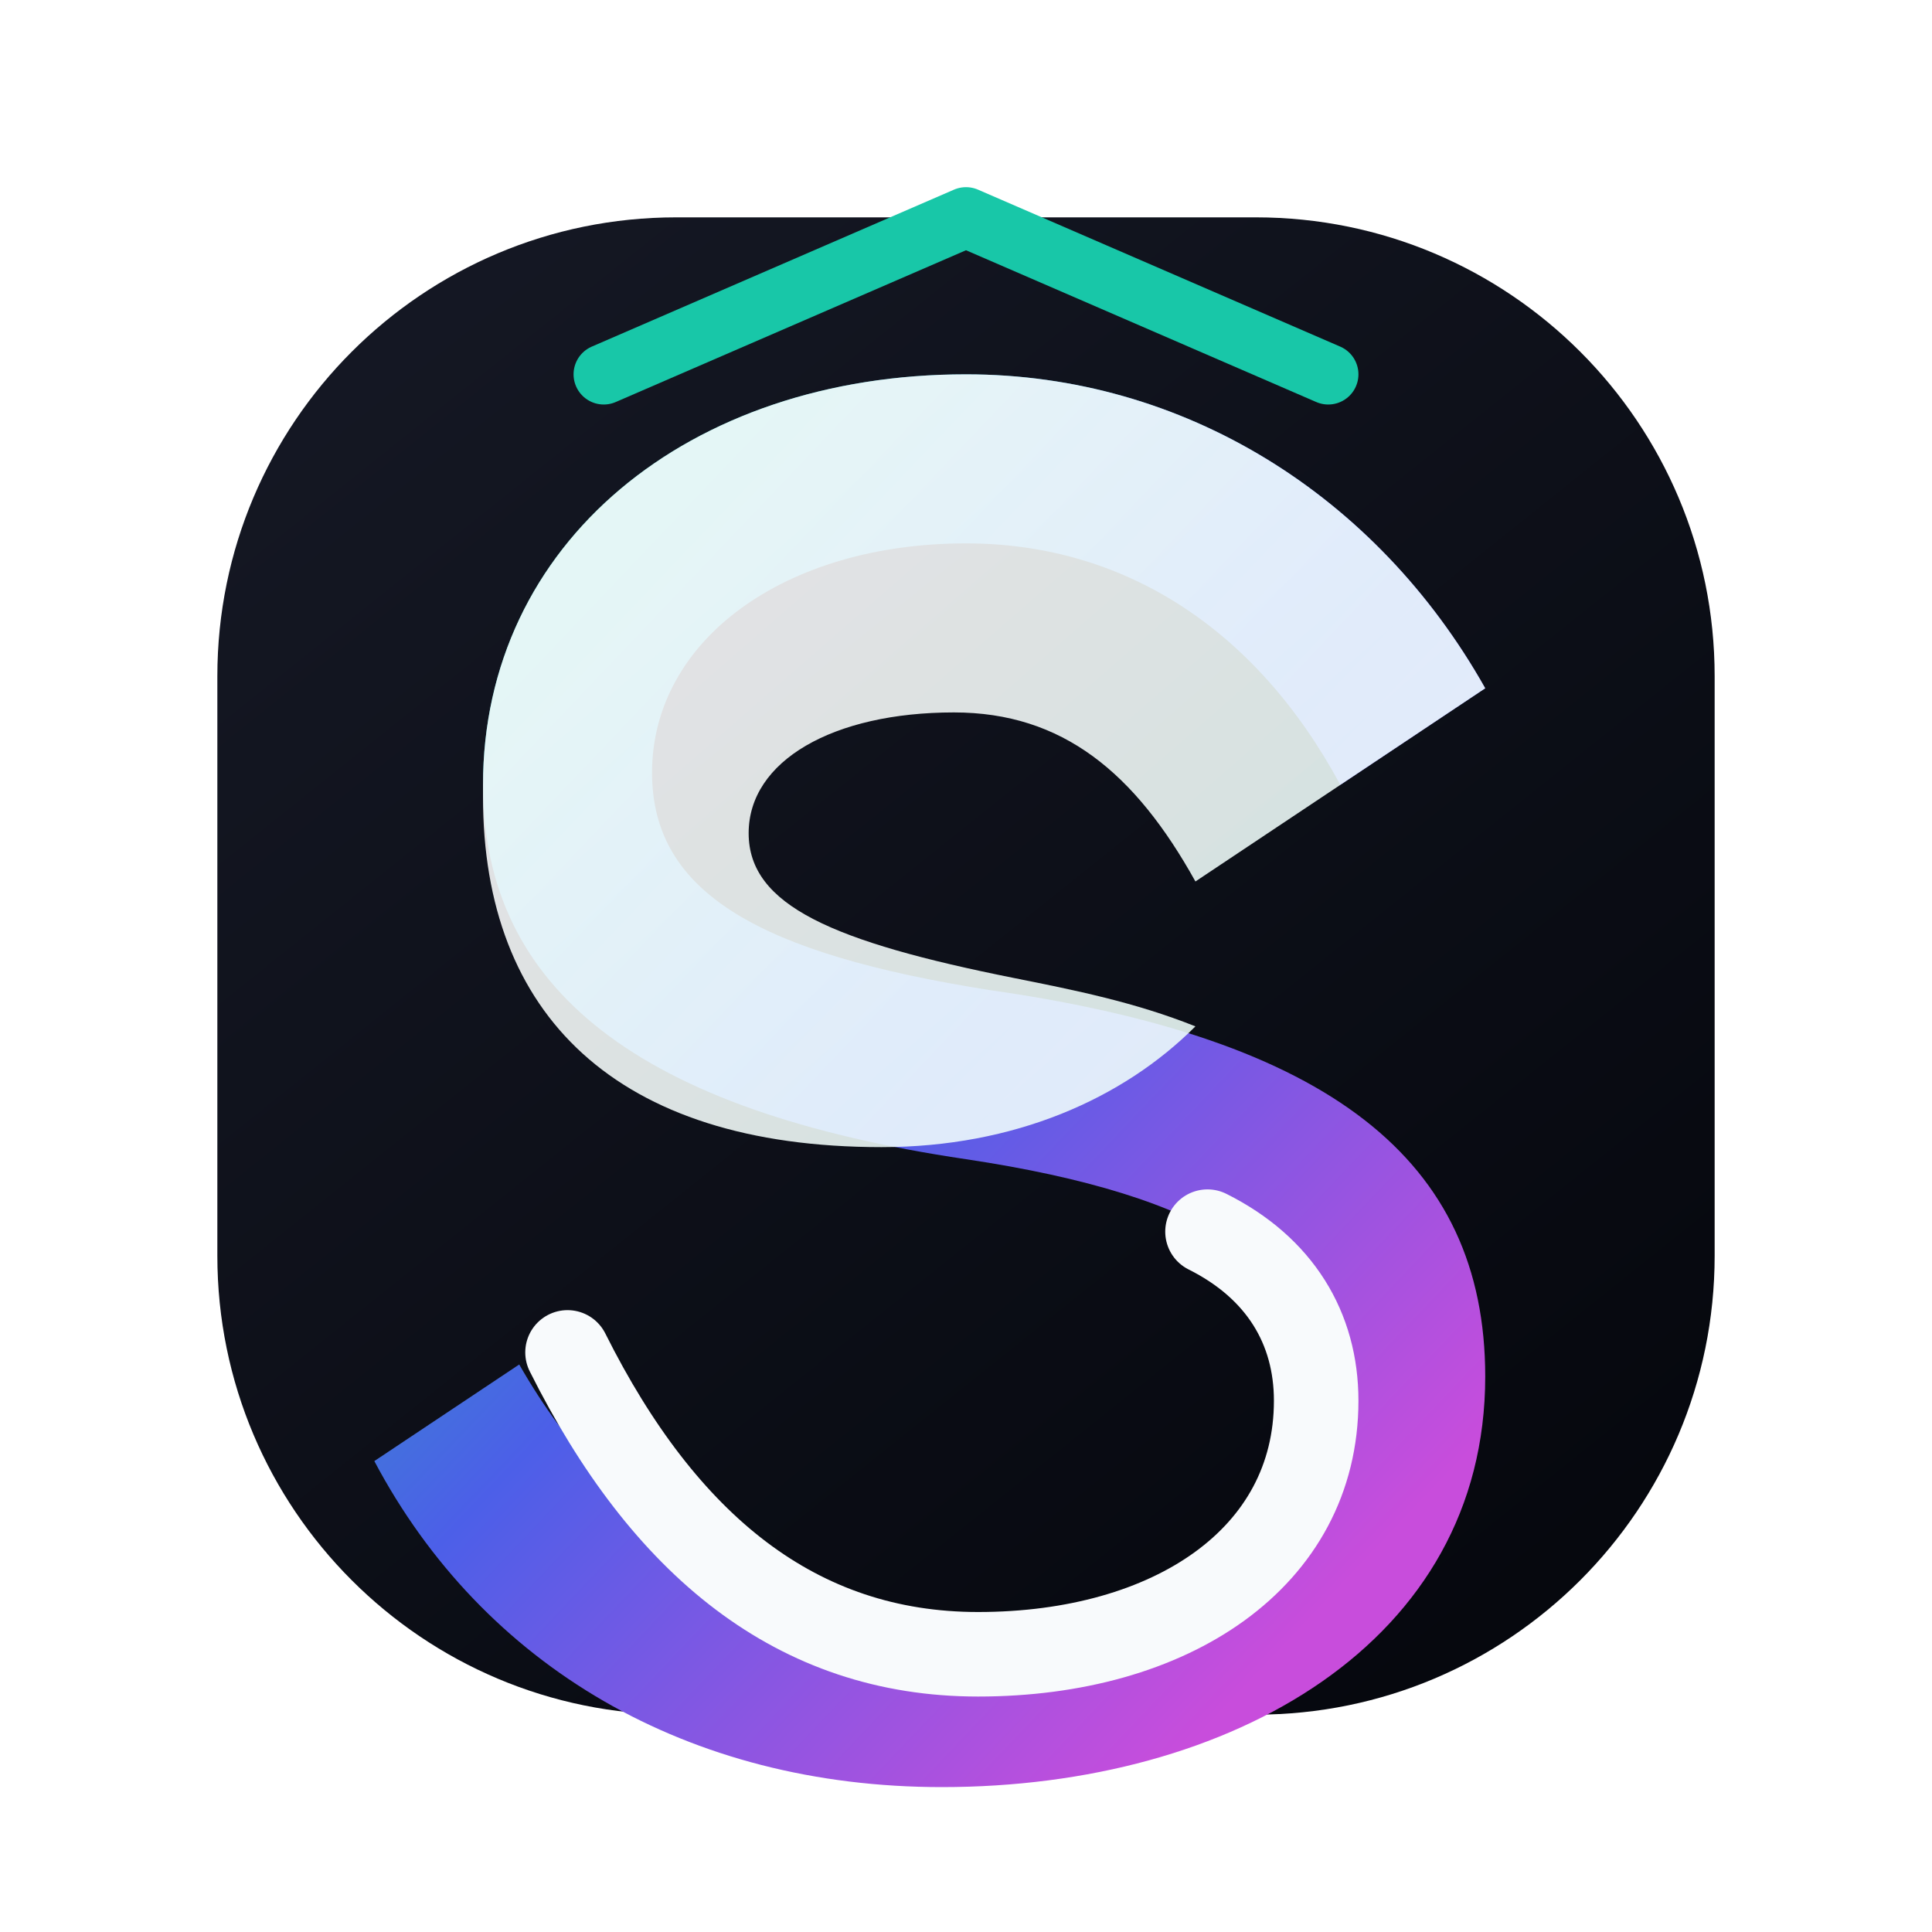
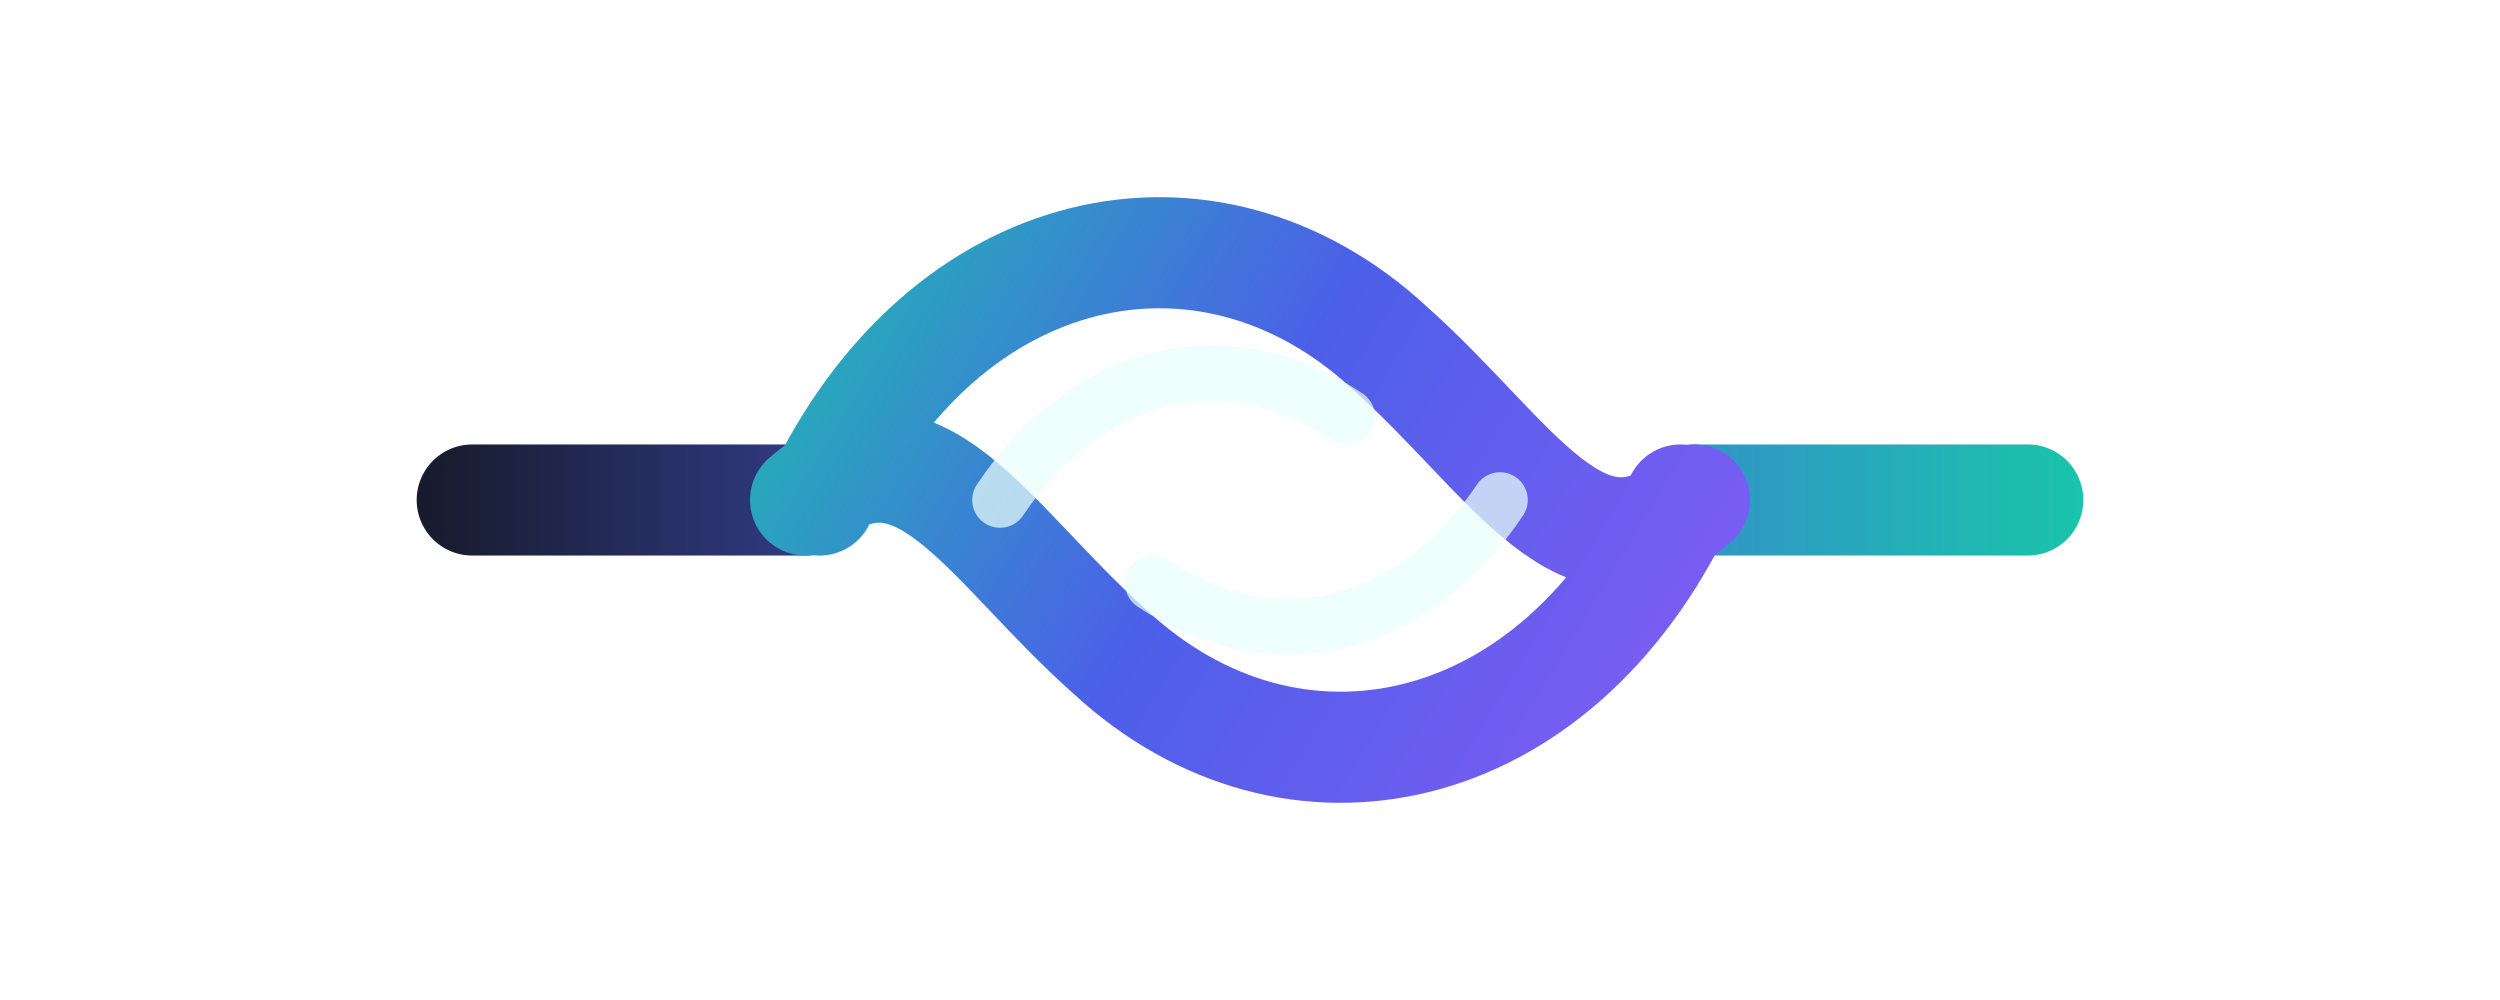
- <svg xmlns="http://www.w3.org/2000/svg" width="160" height="160" viewBox="0 0 160 160" fill="none" role="img" aria-labelledby="title desc">
+ <svg xmlns="http://www.w3.org/2000/svg" width="180" height="72" viewBox="0 0 180 72" fill="none" role="img" aria-labelledby="title desc">
  <defs>
-     <linearGradient id="frame" x1="32" y1="20" x2="128" y2="140" gradientUnits="userSpaceOnUse">
+     <linearGradient id="ribbon" x1="52" y1="13" x2="128" y2="59" gradientUnits="userSpaceOnUse">
+       <stop stop-color="#18C7A8" />
+       <stop offset="0.48" stop-color="#4C5FE8" />
+       <stop offset="1" stop-color="#8B5CF6" />
+     </linearGradient>
+     <linearGradient id="line" x1="28" y1="36" x2="152" y2="36" gradientUnits="userSpaceOnUse">
      <stop stop-color="#151824" />
-       <stop offset="1" stop-color="#05070D" />
-     </linearGradient>
-     <linearGradient id="ribbon" x1="40" y1="42" x2="122" y2="120" gradientUnits="userSpaceOnUse">
-       <stop stop-color="#18C7A8" />
      <stop offset="0.5" stop-color="#4C5FE8" />
-       <stop offset="1" stop-color="#C84DDC" />
-     </linearGradient>
-     <linearGradient id="highlight" x1="58" y1="46" x2="112" y2="108" gradientUnits="userSpaceOnUse">
-       <stop stop-color="#FFFFFF" />
-       <stop offset="1" stop-color="#E9FFFA" />
+       <stop offset="1" stop-color="#18C7A8" />
    </linearGradient>
  </defs>
-   <rect x="18" y="18" width="124" height="124" rx="38" fill="url(#frame)" />
-   <path d="M80 31C98 31 114 41 123 57L111 65C104 52 93 45 80 45C65 45 54 53 54 64C54 74 63 79 82 82C110 86 123 96 123 114C123 136 102 148 78 148C57 148 40 138 31 121L43 113C51 127 63 134 79 134C96 134 109 127 109 115C109 105 100 99 80 96C53 92 40 82 40 65C40 45 57 31 80 31Z" fill="url(#ribbon)" />
-   <path d="M54 64C54 53 65 45 80 45C93 45 104 52 111 65L99 73C94 64 88 59 79 59C69 59 62 63 62 69C62 75 69 78 84 81C89 82 94 83 99 85C93 91 84 95 73 95C51 95 40 84 40 66V65C40 45 57 31 80 31C98 31 114 41 123 57L111 65C104 52 93 45 80 45C65 45 54 53 54 64Z" fill="url(#highlight)" fill-opacity="0.88" />
-   <path d="M47 112C55 128 66 137 81 137C97 137 109 129 109 116C109 110 106 105 100 102" stroke="#F8FAFC" stroke-width="7" stroke-linecap="round" />
-   <path d="M50 31L80 18L110 31" stroke="#18C7A8" stroke-width="5" stroke-linecap="round" stroke-linejoin="round" />
+   <path d="M34 36H58" stroke="url(#line)" stroke-width="8" stroke-linecap="round" />
+   <path d="M122 36H146" stroke="url(#line)" stroke-width="8" stroke-linecap="round" />
+   <path d="M59 36C68 17 87 13 100 25C109 33 114 43 122 36" stroke="url(#ribbon)" stroke-width="8" stroke-linecap="round" stroke-linejoin="round" />
+   <path d="M121 36C112 55 93 59 80 47C71 39 66 29 58 36" stroke="url(#ribbon)" stroke-width="8" stroke-linecap="round" stroke-linejoin="round" />
+   <path d="M72 36C78 27 88 24 97 30" stroke="#E9FFFA" stroke-opacity="0.72" stroke-width="4" stroke-linecap="round" />
+   <path d="M108 36C102 45 92 48 83 42" stroke="#E9FFFA" stroke-opacity="0.72" stroke-width="4" stroke-linecap="round" />
</svg>
